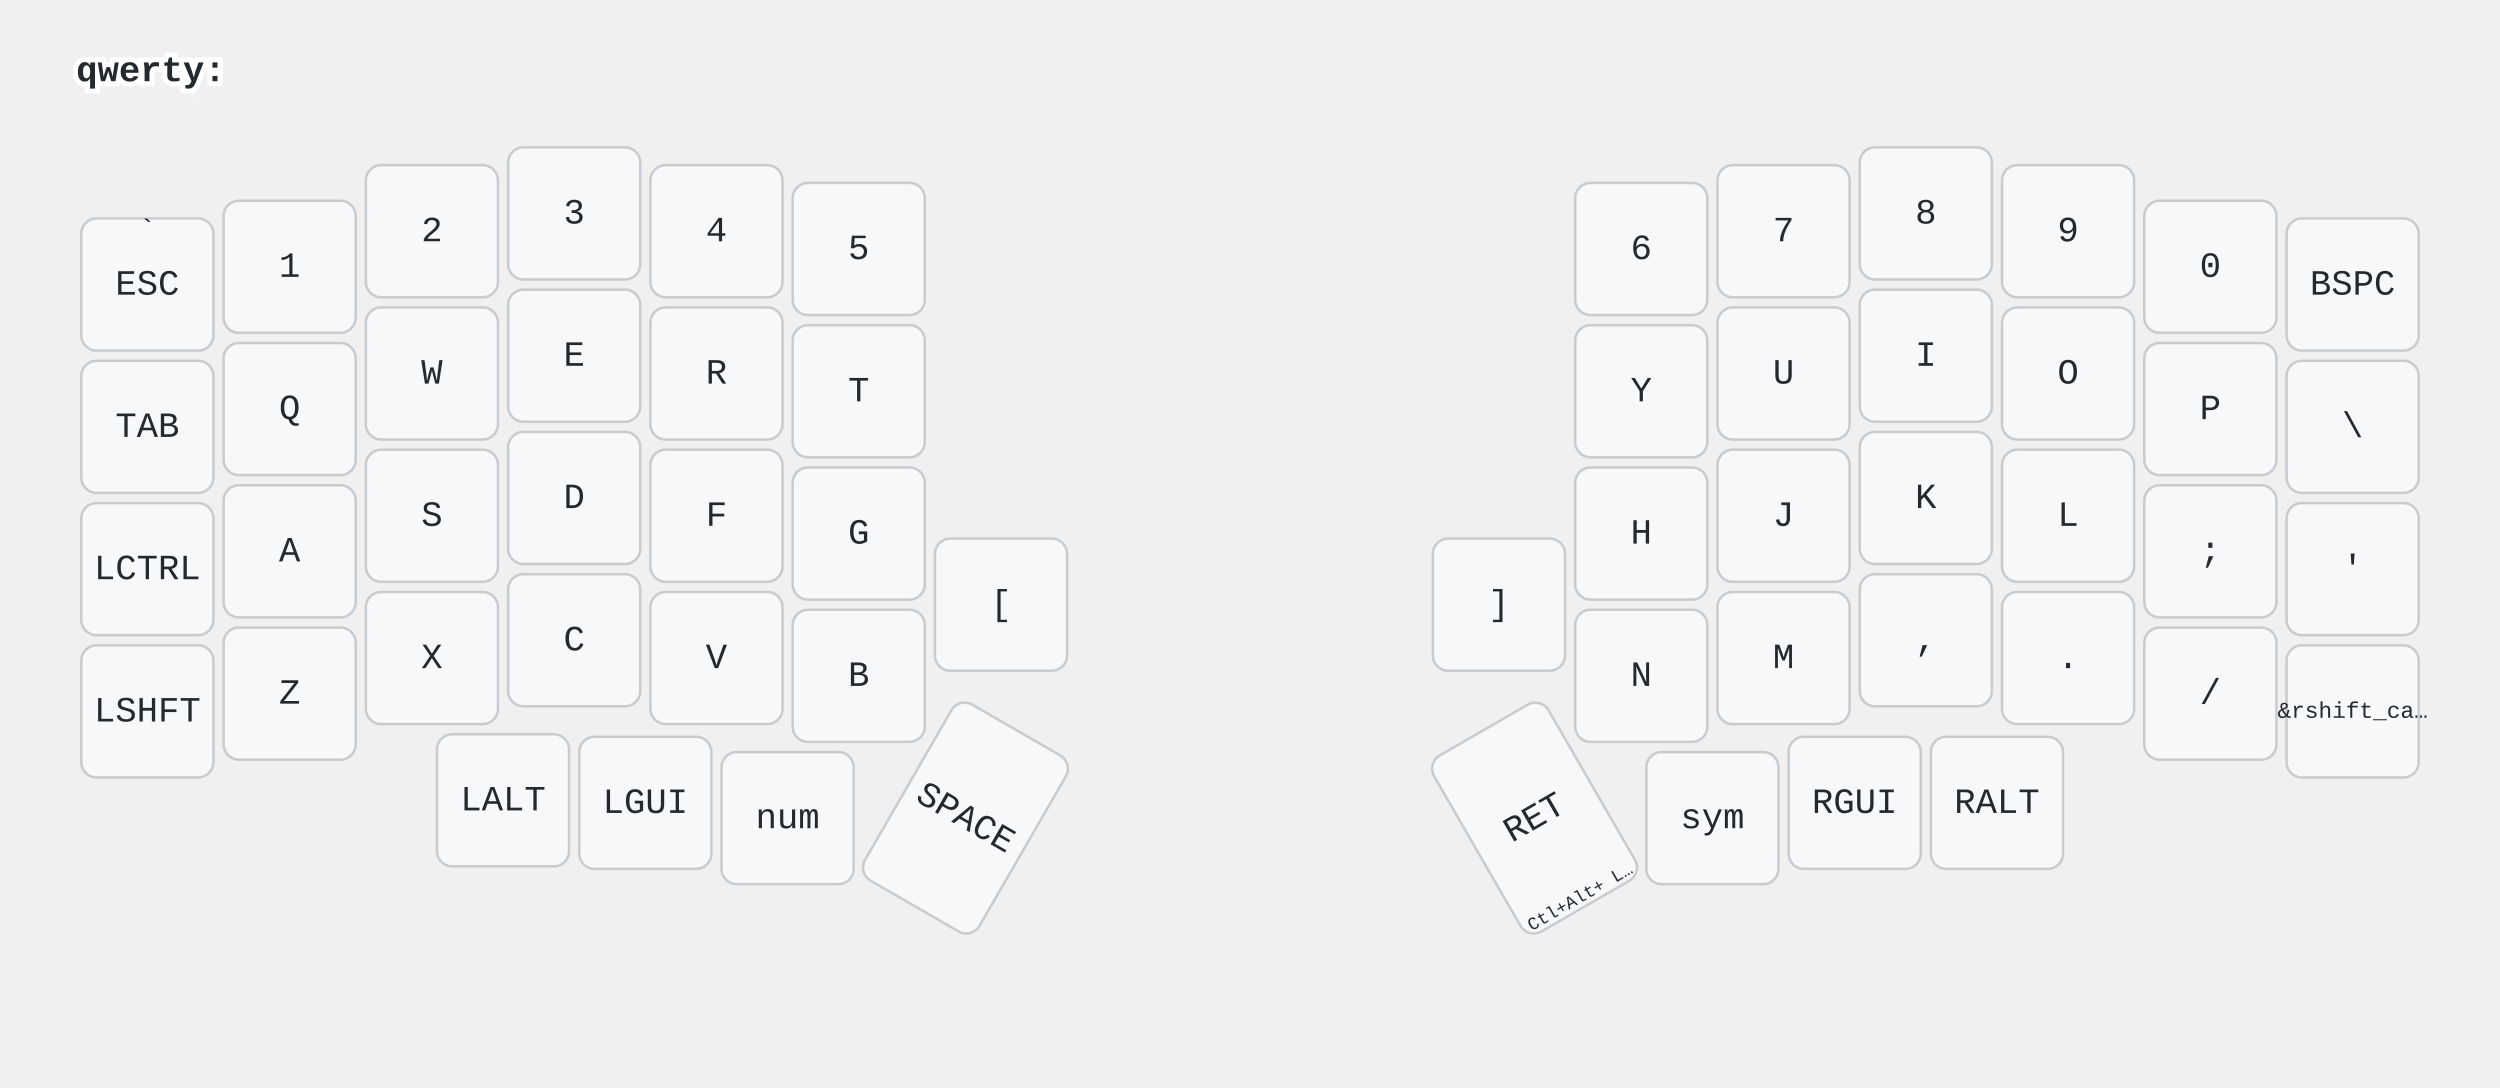
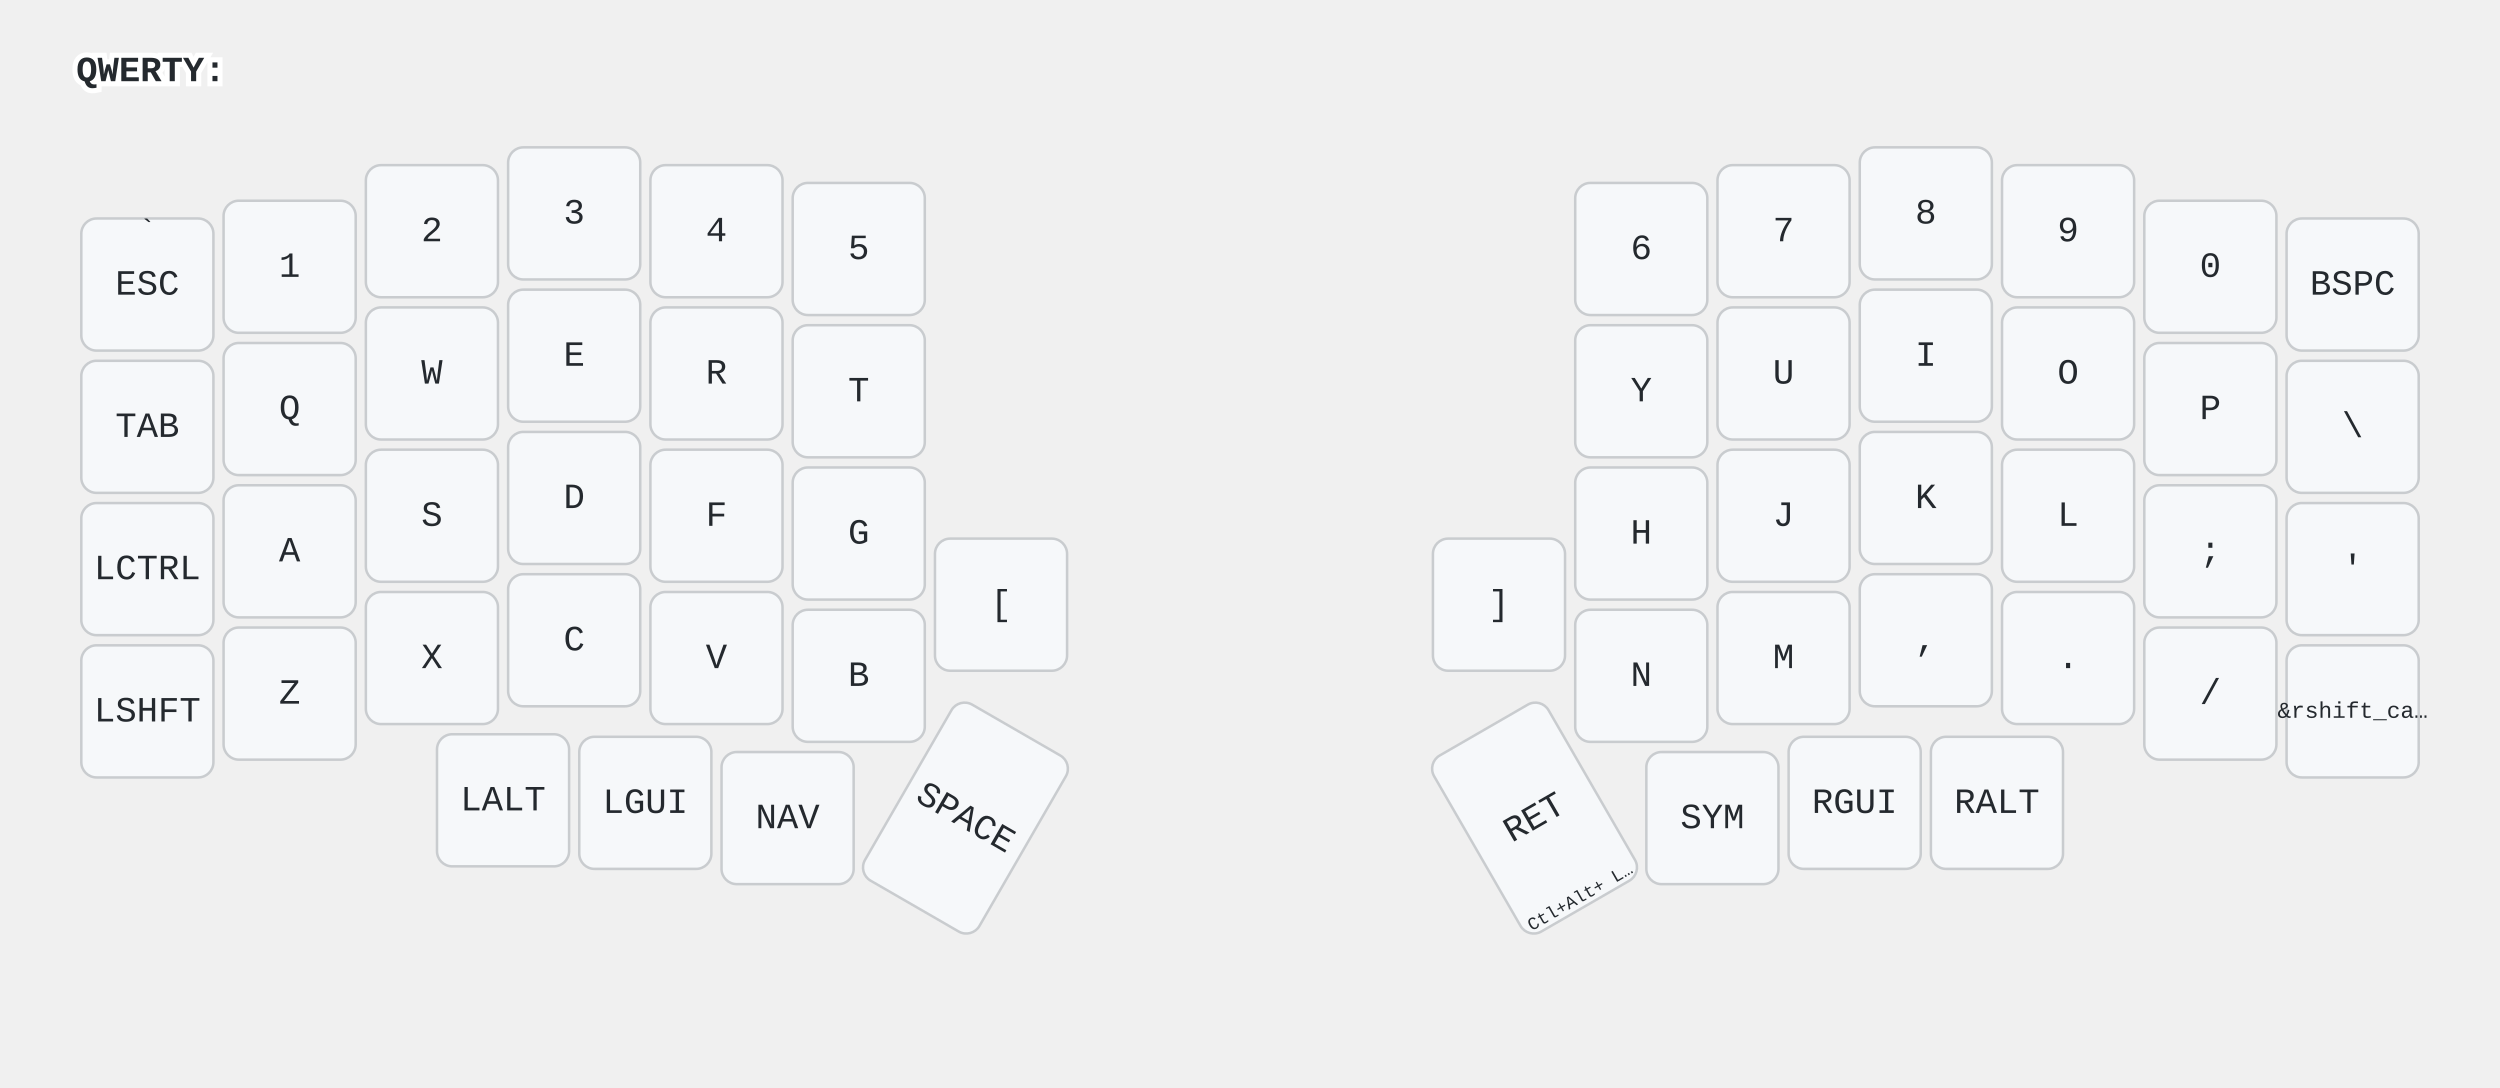
<svg xmlns="http://www.w3.org/2000/svg" width="984" height="428" viewBox="0 0 984 428" class="keymap">
  <style>/* inherit to force styles through use tags */
svg path {
    fill: inherit;
}

/* font and background color specifications */
svg.keymap {
    font-family: SFMono-Regular,Consolas,Liberation Mono,Menlo,monospace;
    font-size: 14px;
    font-kerning: normal;
    text-rendering: optimizeLegibility;
    fill: #24292e;
}

/* default key styling */
rect.key {
    fill: #f6f8fa;
}

rect.key, rect.combo {
    stroke: #c9cccf;
    stroke-width: 1;
}

/* default key side styling, only used is draw_key_sides is set */
rect.side {
    filter: brightness(90%);
}

/* color accent for combo boxes */
rect.combo, rect.combo-separate {
    fill: #cdf;
}

/* color accent for held keys */
rect.held, rect.combo.held {
    fill: #fdd;
}

/* color accent for ghost (optional) keys */
rect.ghost, rect.combo.ghost {
    stroke-dasharray: 4, 4;
    stroke-width: 2;
}

text {
    text-anchor: middle;
    dominant-baseline: middle;
}

/* styling for layer labels */
text.label {
    font-weight: bold;
    text-anchor: start;
    stroke: white;
    stroke-width: 4;
    paint-order: stroke;
}

/* styling for optional footer */
text.footer {
    text-anchor: end;
    dominant-baseline: auto;
    stroke: white;
    stroke-width: 4;
    paint-order: stroke;
}

/* styling for combo tap, and key hold/shifted label text */
text.combo, text.hold, text.shifted {
    font-size: 11px;
}

text.hold {
    text-anchor: middle;
    dominant-baseline: auto;
}

text.shifted {
    text-anchor: middle;
    dominant-baseline: hanging;
}

text.layer-activator {
    text-decoration: underline;
}

/* styling for hold/shifted label text in combo box */
text.combo.hold, text.combo.shifted {
    font-size: 8px;
}

/* lighter symbol for transparent keys */
text.trans {
    fill: #7b7e81;
}

/* styling for combo dendrons */
path.combo {
    stroke-width: 1;
    stroke: gray;
    fill: none;
}

/* Start Tabler Icons Cleanup */
/* cannot use height/width with glyphs */
.icon-tabler &gt; path {
    fill: inherit;
    stroke: inherit;
    stroke-width: 2;
}
/* hide tabler's default box */
.icon-tabler &gt; path[stroke="none"][fill="none"] {
    visibility: hidden;
}
/* End Tabler Icons Cleanup */
</style>
-   <g transform="translate(30, 0)" class="layer-qwerty">
-     <text x="0" y="28" class="label" id="qwerty">qwerty:</text>
+   <g transform="translate(30, 0)" class="layer-QWERTY">
+     <text x="0" y="28" class="label" id="QWERTY">QWERTY:</text>
    <g transform="translate(0, 56)">
      <g transform="translate(28, 56)" class="key keypos-0">
        <rect rx="6" ry="6" x="-26" y="-26" width="52" height="52" class="key" />
        <text x="0" y="0" class="key tap">ESC</text>
        <text x="0" y="-24" class="key shifted">`</text>
      </g>
      <g transform="translate(84, 49)" class="key keypos-1">
        <rect rx="6" ry="6" x="-26" y="-26" width="52" height="52" class="key" />
        <text x="0" y="0" class="key tap">1</text>
      </g>
      <g transform="translate(140, 35)" class="key keypos-2">
        <rect rx="6" ry="6" x="-26" y="-26" width="52" height="52" class="key" />
        <text x="0" y="0" class="key tap">2</text>
      </g>
      <g transform="translate(196, 28)" class="key keypos-3">
        <rect rx="6" ry="6" x="-26" y="-26" width="52" height="52" class="key" />
        <text x="0" y="0" class="key tap">3</text>
      </g>
      <g transform="translate(252, 35)" class="key keypos-4">
        <rect rx="6" ry="6" x="-26" y="-26" width="52" height="52" class="key" />
        <text x="0" y="0" class="key tap">4</text>
      </g>
      <g transform="translate(308, 42)" class="key keypos-5">
        <rect rx="6" ry="6" x="-26" y="-26" width="52" height="52" class="key" />
        <text x="0" y="0" class="key tap">5</text>
      </g>
      <g transform="translate(616, 42)" class="key keypos-6">
        <rect rx="6" ry="6" x="-26" y="-26" width="52" height="52" class="key" />
        <text x="0" y="0" class="key tap">6</text>
      </g>
      <g transform="translate(672, 35)" class="key keypos-7">
        <rect rx="6" ry="6" x="-26" y="-26" width="52" height="52" class="key" />
        <text x="0" y="0" class="key tap">7</text>
      </g>
      <g transform="translate(728, 28)" class="key keypos-8">
        <rect rx="6" ry="6" x="-26" y="-26" width="52" height="52" class="key" />
        <text x="0" y="0" class="key tap">8</text>
      </g>
      <g transform="translate(784, 35)" class="key keypos-9">
        <rect rx="6" ry="6" x="-26" y="-26" width="52" height="52" class="key" />
        <text x="0" y="0" class="key tap">9</text>
      </g>
      <g transform="translate(840, 49)" class="key keypos-10">
        <rect rx="6" ry="6" x="-26" y="-26" width="52" height="52" class="key" />
        <text x="0" y="0" class="key tap">0</text>
      </g>
      <g transform="translate(896, 56)" class="key keypos-11">
        <rect rx="6" ry="6" x="-26" y="-26" width="52" height="52" class="key" />
        <text x="0" y="0" class="key tap">BSPC</text>
      </g>
      <g transform="translate(28, 112)" class="key keypos-12">
        <rect rx="6" ry="6" x="-26" y="-26" width="52" height="52" class="key" />
        <text x="0" y="0" class="key tap">TAB</text>
      </g>
      <g transform="translate(84, 105)" class="key keypos-13">
        <rect rx="6" ry="6" x="-26" y="-26" width="52" height="52" class="key" />
        <text x="0" y="0" class="key tap">Q</text>
      </g>
      <g transform="translate(140, 91)" class="key keypos-14">
        <rect rx="6" ry="6" x="-26" y="-26" width="52" height="52" class="key" />
        <text x="0" y="0" class="key tap">W</text>
      </g>
      <g transform="translate(196, 84)" class="key keypos-15">
        <rect rx="6" ry="6" x="-26" y="-26" width="52" height="52" class="key" />
        <text x="0" y="0" class="key tap">E</text>
      </g>
      <g transform="translate(252, 91)" class="key keypos-16">
        <rect rx="6" ry="6" x="-26" y="-26" width="52" height="52" class="key" />
        <text x="0" y="0" class="key tap">R</text>
      </g>
      <g transform="translate(308, 98)" class="key keypos-17">
        <rect rx="6" ry="6" x="-26" y="-26" width="52" height="52" class="key" />
        <text x="0" y="0" class="key tap">T</text>
      </g>
      <g transform="translate(616, 98)" class="key keypos-18">
        <rect rx="6" ry="6" x="-26" y="-26" width="52" height="52" class="key" />
        <text x="0" y="0" class="key tap">Y</text>
      </g>
      <g transform="translate(672, 91)" class="key keypos-19">
        <rect rx="6" ry="6" x="-26" y="-26" width="52" height="52" class="key" />
        <text x="0" y="0" class="key tap">U</text>
      </g>
      <g transform="translate(728, 84)" class="key keypos-20">
        <rect rx="6" ry="6" x="-26" y="-26" width="52" height="52" class="key" />
        <text x="0" y="0" class="key tap">I</text>
      </g>
      <g transform="translate(784, 91)" class="key keypos-21">
        <rect rx="6" ry="6" x="-26" y="-26" width="52" height="52" class="key" />
        <text x="0" y="0" class="key tap">O</text>
      </g>
      <g transform="translate(840, 105)" class="key keypos-22">
        <rect rx="6" ry="6" x="-26" y="-26" width="52" height="52" class="key" />
        <text x="0" y="0" class="key tap">P</text>
      </g>
      <g transform="translate(896, 112)" class="key keypos-23">
        <rect rx="6" ry="6" x="-26" y="-26" width="52" height="52" class="key" />
        <text x="0" y="0" class="key tap">\</text>
      </g>
      <g transform="translate(28, 168)" class="key keypos-24">
        <rect rx="6" ry="6" x="-26" y="-26" width="52" height="52" class="key" />
        <text x="0" y="0" class="key tap">LCTRL</text>
      </g>
      <g transform="translate(84, 161)" class="key keypos-25">
        <rect rx="6" ry="6" x="-26" y="-26" width="52" height="52" class="key" />
        <text x="0" y="0" class="key tap">A</text>
      </g>
      <g transform="translate(140, 147)" class="key keypos-26">
        <rect rx="6" ry="6" x="-26" y="-26" width="52" height="52" class="key" />
        <text x="0" y="0" class="key tap">S</text>
      </g>
      <g transform="translate(196, 140)" class="key keypos-27">
        <rect rx="6" ry="6" x="-26" y="-26" width="52" height="52" class="key" />
        <text x="0" y="0" class="key tap">D</text>
      </g>
      <g transform="translate(252, 147)" class="key keypos-28">
        <rect rx="6" ry="6" x="-26" y="-26" width="52" height="52" class="key" />
        <text x="0" y="0" class="key tap">F</text>
      </g>
      <g transform="translate(308, 154)" class="key keypos-29">
        <rect rx="6" ry="6" x="-26" y="-26" width="52" height="52" class="key" />
        <text x="0" y="0" class="key tap">G</text>
      </g>
      <g transform="translate(616, 154)" class="key keypos-30">
        <rect rx="6" ry="6" x="-26" y="-26" width="52" height="52" class="key" />
        <text x="0" y="0" class="key tap">H</text>
      </g>
      <g transform="translate(672, 147)" class="key keypos-31">
        <rect rx="6" ry="6" x="-26" y="-26" width="52" height="52" class="key" />
        <text x="0" y="0" class="key tap">J</text>
      </g>
      <g transform="translate(728, 140)" class="key keypos-32">
        <rect rx="6" ry="6" x="-26" y="-26" width="52" height="52" class="key" />
        <text x="0" y="0" class="key tap">K</text>
      </g>
      <g transform="translate(784, 147)" class="key keypos-33">
        <rect rx="6" ry="6" x="-26" y="-26" width="52" height="52" class="key" />
        <text x="0" y="0" class="key tap">L</text>
      </g>
      <g transform="translate(840, 161)" class="key keypos-34">
        <rect rx="6" ry="6" x="-26" y="-26" width="52" height="52" class="key" />
        <text x="0" y="0" class="key tap">;</text>
      </g>
      <g transform="translate(896, 168)" class="key keypos-35">
        <rect rx="6" ry="6" x="-26" y="-26" width="52" height="52" class="key" />
        <text x="0" y="0" class="key tap">'</text>
      </g>
      <g transform="translate(28, 224)" class="key keypos-36">
        <rect rx="6" ry="6" x="-26" y="-26" width="52" height="52" class="key" />
        <text x="0" y="0" class="key tap">LSHFT</text>
      </g>
      <g transform="translate(84, 217)" class="key keypos-37">
        <rect rx="6" ry="6" x="-26" y="-26" width="52" height="52" class="key" />
        <text x="0" y="0" class="key tap">Z</text>
      </g>
      <g transform="translate(140, 203)" class="key keypos-38">
        <rect rx="6" ry="6" x="-26" y="-26" width="52" height="52" class="key" />
        <text x="0" y="0" class="key tap">X</text>
      </g>
      <g transform="translate(196, 196)" class="key keypos-39">
        <rect rx="6" ry="6" x="-26" y="-26" width="52" height="52" class="key" />
        <text x="0" y="0" class="key tap">C</text>
      </g>
      <g transform="translate(252, 203)" class="key keypos-40">
        <rect rx="6" ry="6" x="-26" y="-26" width="52" height="52" class="key" />
        <text x="0" y="0" class="key tap">V</text>
      </g>
      <g transform="translate(308, 210)" class="key keypos-41">
        <rect rx="6" ry="6" x="-26" y="-26" width="52" height="52" class="key" />
        <text x="0" y="0" class="key tap">B</text>
      </g>
      <g transform="translate(364, 182)" class="key keypos-42">
        <rect rx="6" ry="6" x="-26" y="-26" width="52" height="52" class="key" />
        <text x="0" y="0" class="key tap">[</text>
      </g>
      <g transform="translate(560, 182)" class="key keypos-43">
        <rect rx="6" ry="6" x="-26" y="-26" width="52" height="52" class="key" />
        <text x="0" y="0" class="key tap">]</text>
      </g>
      <g transform="translate(616, 210)" class="key keypos-44">
        <rect rx="6" ry="6" x="-26" y="-26" width="52" height="52" class="key" />
        <text x="0" y="0" class="key tap">N</text>
      </g>
      <g transform="translate(672, 203)" class="key keypos-45">
        <rect rx="6" ry="6" x="-26" y="-26" width="52" height="52" class="key" />
        <text x="0" y="0" class="key tap">M</text>
      </g>
      <g transform="translate(728, 196)" class="key keypos-46">
        <rect rx="6" ry="6" x="-26" y="-26" width="52" height="52" class="key" />
        <text x="0" y="0" class="key tap">,</text>
      </g>
      <g transform="translate(784, 203)" class="key keypos-47">
        <rect rx="6" ry="6" x="-26" y="-26" width="52" height="52" class="key" />
        <text x="0" y="0" class="key tap">.</text>
      </g>
      <g transform="translate(840, 217)" class="key keypos-48">
        <rect rx="6" ry="6" x="-26" y="-26" width="52" height="52" class="key" />
        <text x="0" y="0" class="key tap">/</text>
      </g>
      <g transform="translate(896, 224)" class="key keypos-49">
        <rect rx="6" ry="6" x="-26" y="-26" width="52" height="52" class="key" />
        <text x="0" y="0" class="key tap">
          <tspan style="font-size: 64%">&amp;rshift_ca…</tspan>
        </text>
      </g>
      <g transform="translate(168, 259)" class="key keypos-50">
        <rect rx="6" ry="6" x="-26" y="-26" width="52" height="52" class="key" />
        <text x="0" y="0" class="key tap">LALT</text>
      </g>
      <g transform="translate(224, 260)" class="key keypos-51">
        <rect rx="6" ry="6" x="-26" y="-26" width="52" height="52" class="key" />
        <text x="0" y="0" class="key tap">LGUI</text>
      </g>
      <g transform="translate(280, 266)" class="key keypos-52">
        <rect rx="6" ry="6" x="-26" y="-26" width="52" height="52" class="key" />
-         <text x="0" y="0" class="key tap">num</text>
+         <text x="0" y="0" class="key tap">NAV</text>
      </g>
      <g transform="translate(350, 266) rotate(30.0)" class="key keypos-53">
        <rect rx="6" ry="6" x="-26" y="-40" width="52" height="80" class="key" />
        <text x="0" y="0" class="key tap">SPACE</text>
      </g>
      <g transform="translate(574, 266) rotate(-30.0)" class="key keypos-54">
        <rect rx="6" ry="6" x="-26" y="-40" width="52" height="80" class="key" />
        <text x="0" y="0" class="key tap">RET</text>
        <text x="0" y="38" class="key hold">
          <tspan style="font-size: 64%">Ctl+Alt+ L…</tspan>
        </text>
      </g>
      <g transform="translate(644, 266)" class="key keypos-55">
        <rect rx="6" ry="6" x="-26" y="-26" width="52" height="52" class="key" />
-         <text x="0" y="0" class="key tap">sym</text>
+         <text x="0" y="0" class="key tap">SYM</text>
      </g>
      <g transform="translate(700, 260)" class="key keypos-56">
        <rect rx="6" ry="6" x="-26" y="-26" width="52" height="52" class="key" />
        <text x="0" y="0" class="key tap">RGUI</text>
      </g>
      <g transform="translate(756, 260)" class="key keypos-57">
        <rect rx="6" ry="6" x="-26" y="-26" width="52" height="52" class="key" />
        <text x="0" y="0" class="key tap">RALT</text>
      </g>
    </g>
  </g>
</svg>
